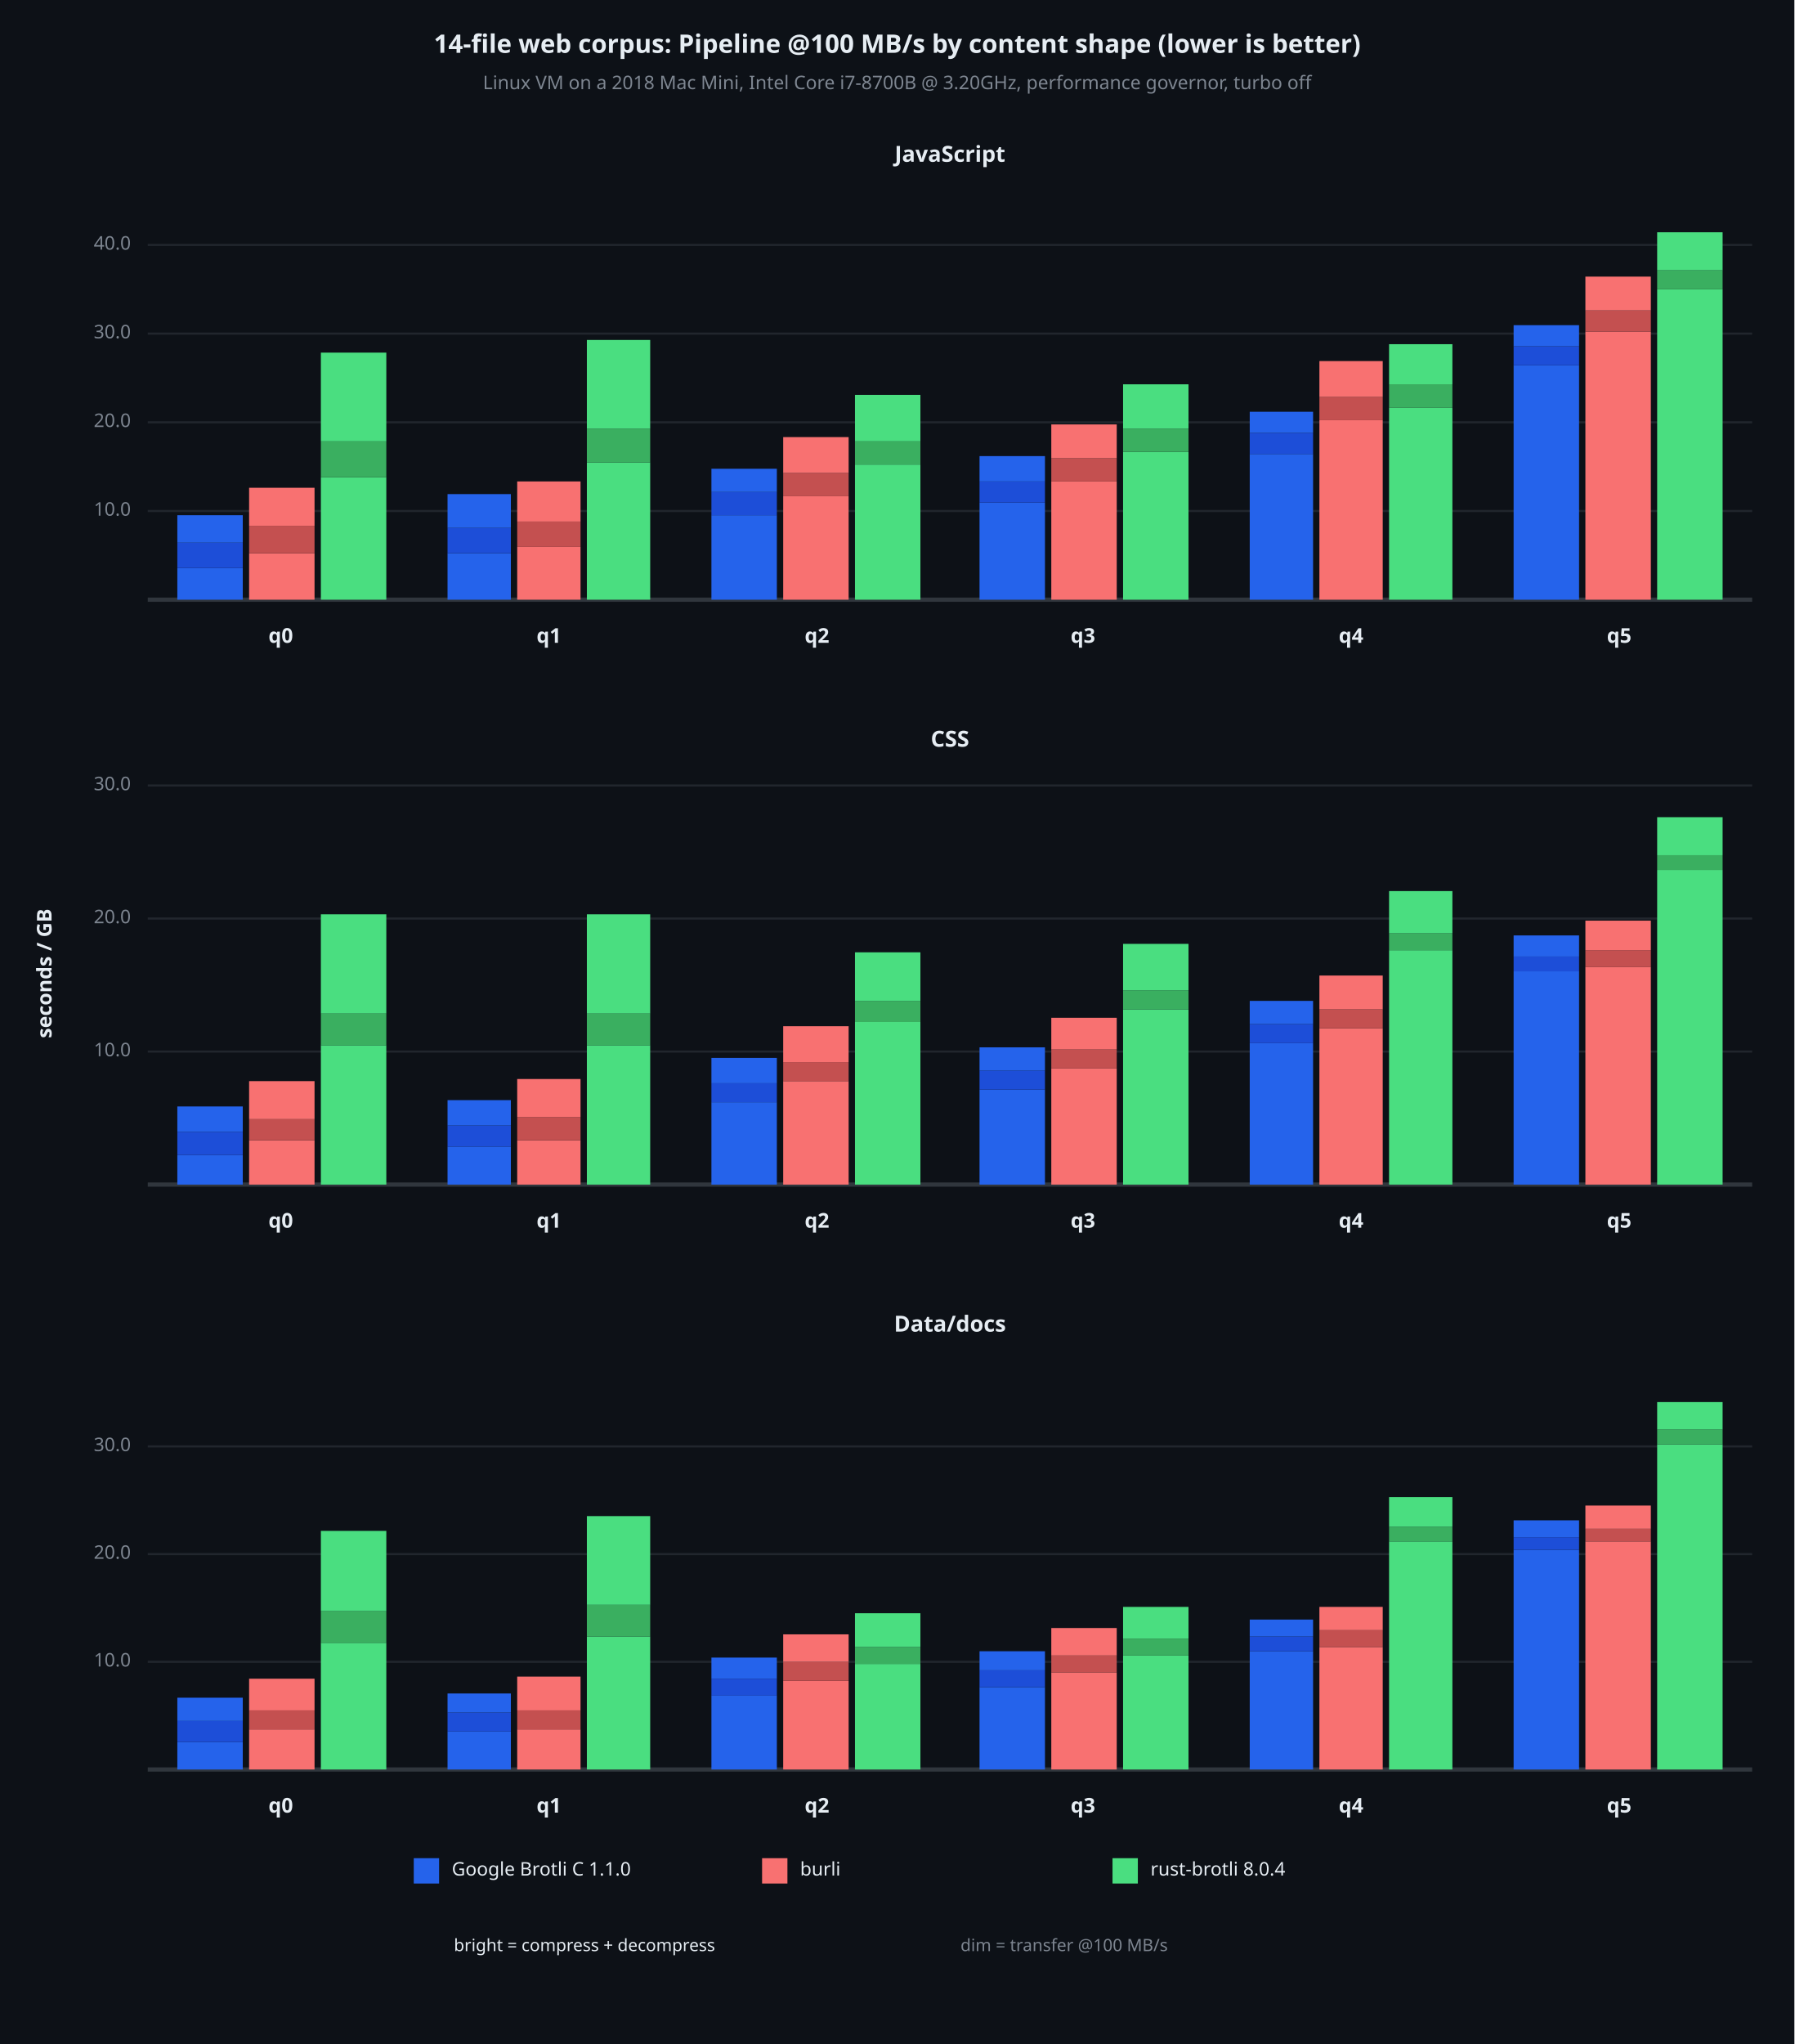
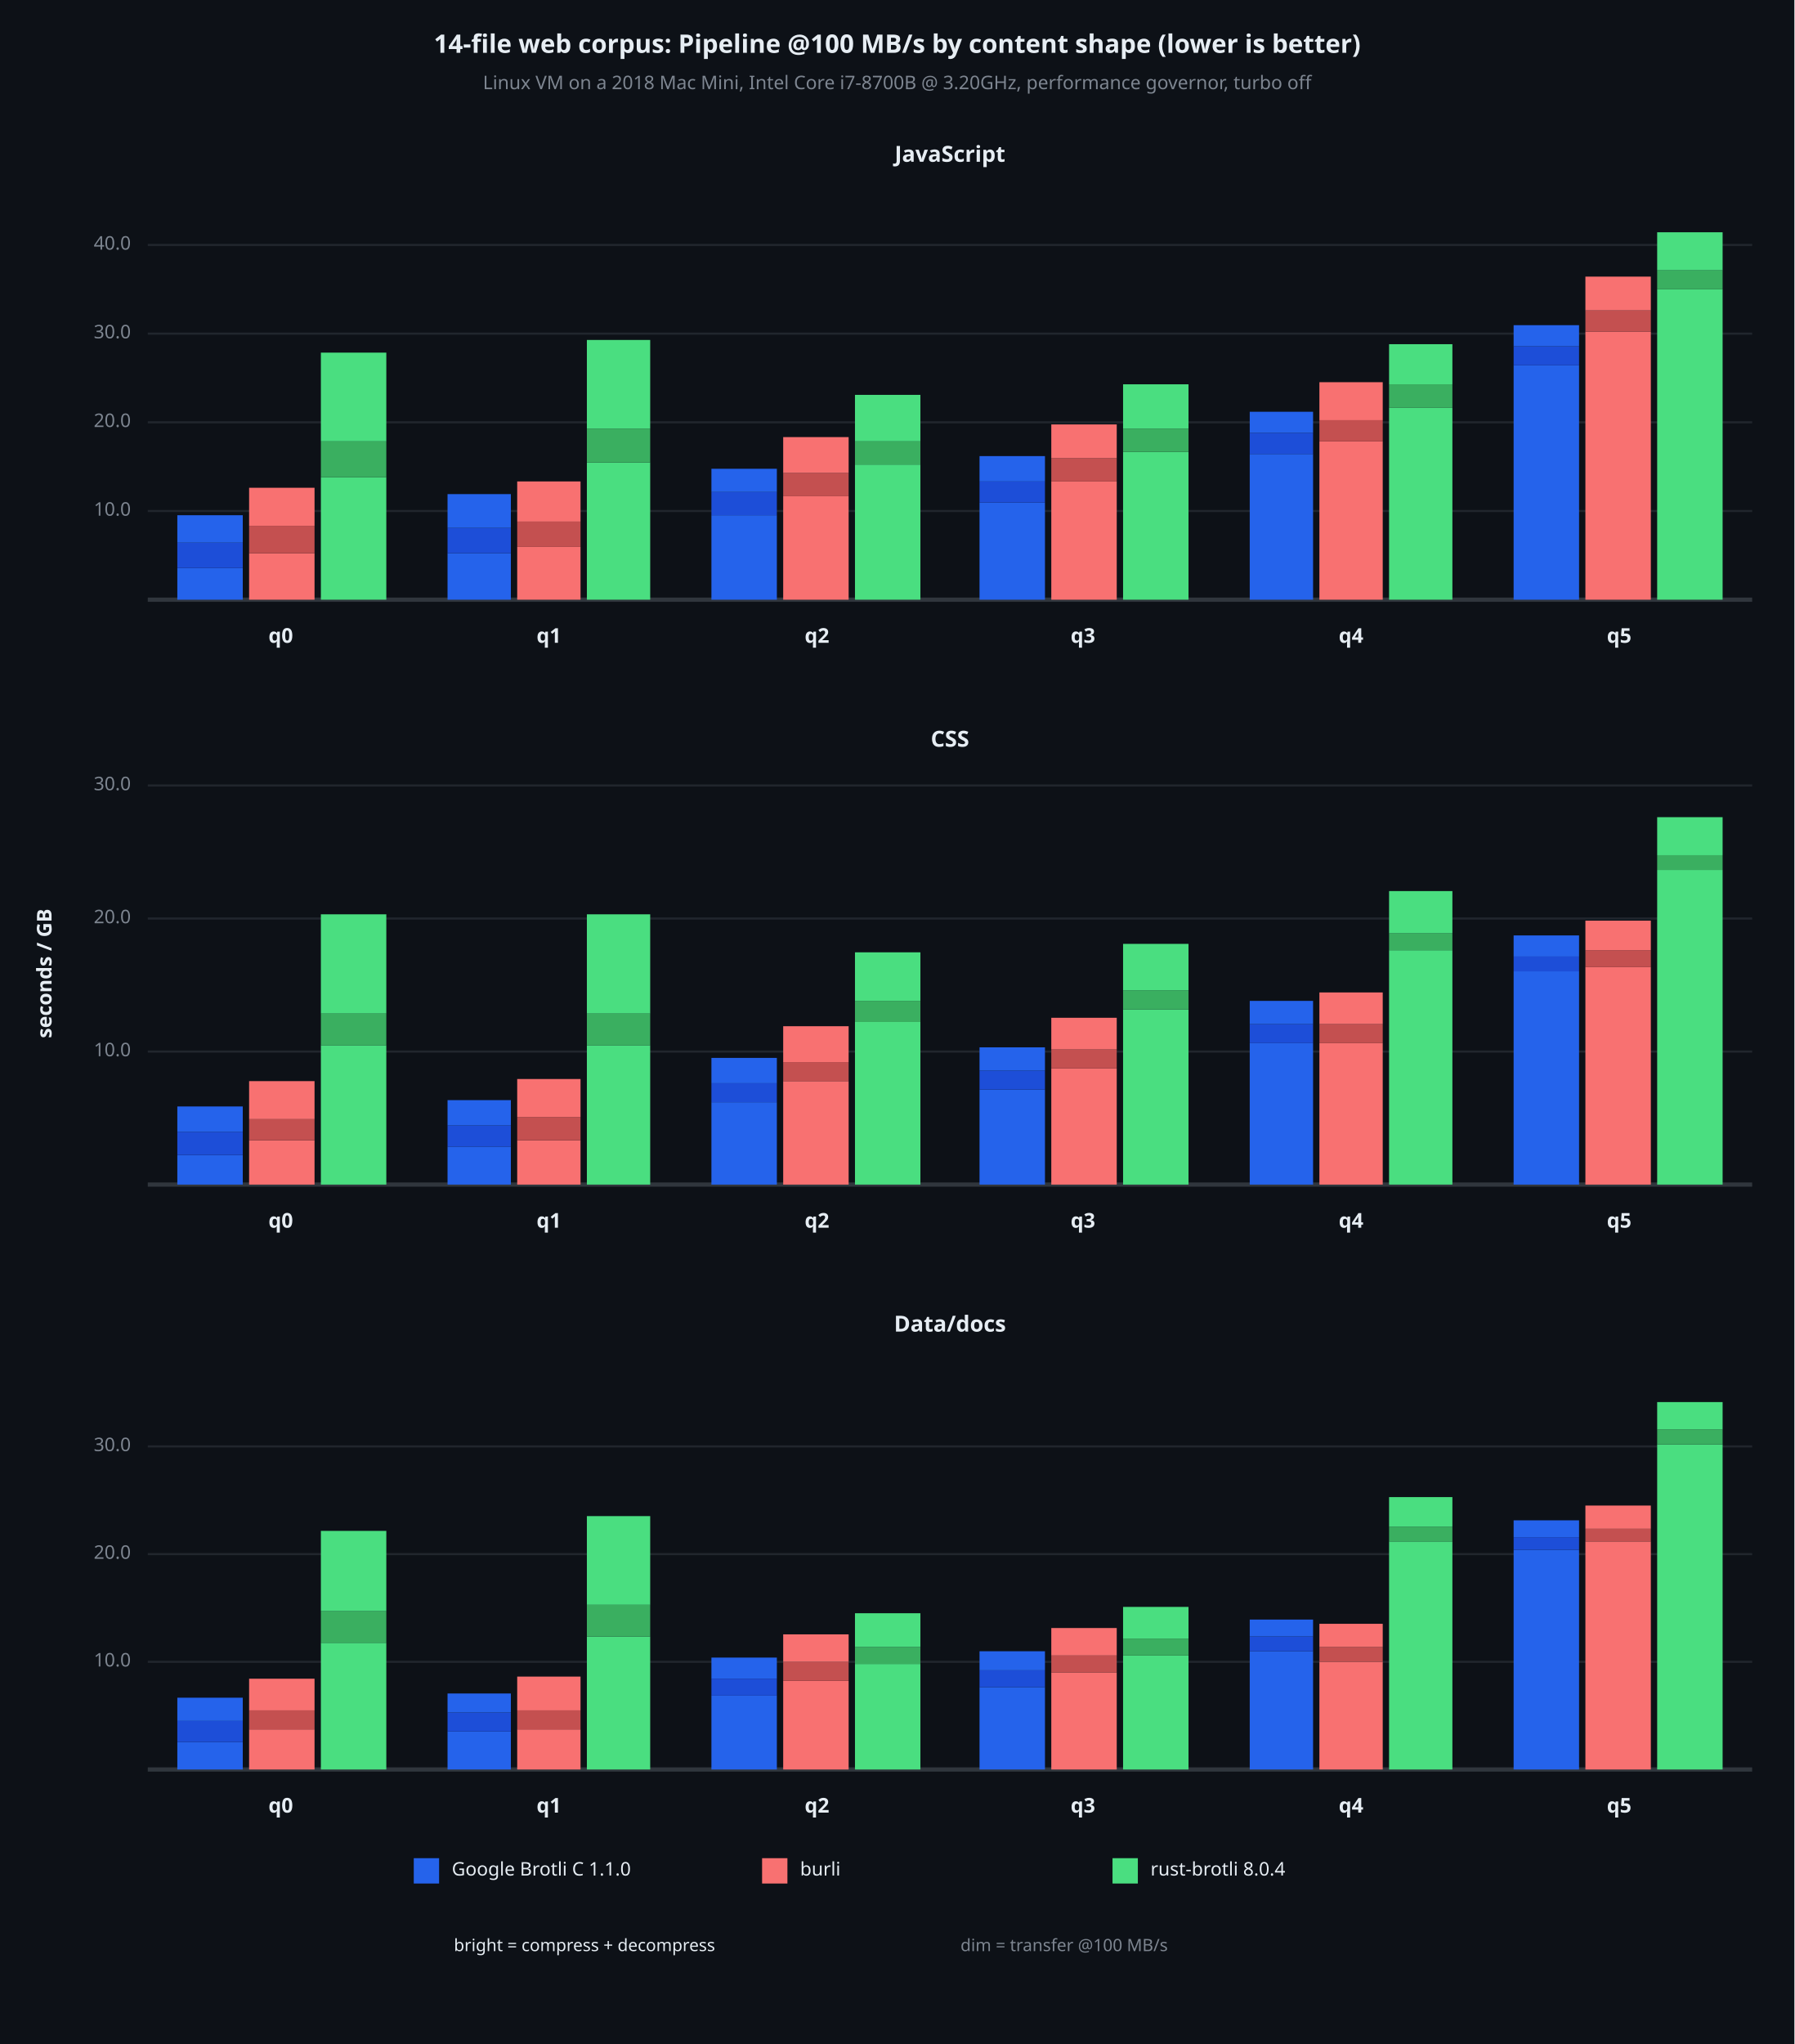
<svg xmlns="http://www.w3.org/2000/svg" viewBox="0 0 850 968" font-family="system-ui, -apple-system, sans-serif">
  <rect x="0" y="0" width="850" height="968" opacity="1" fill="#0D1117" stroke="none" />
  <text x="425" y="22" dy="0.5ex" text-anchor="middle" font-family="sans-serif" font-size="12.097" opacity="1" fill="#E6EDF3" font-weight="bold">
14-file web corpus: Pipeline @100 MB/s by content shape (lower is better)
</text>
  <text x="425" y="40" dy="0.5ex" text-anchor="middle" font-family="sans-serif" font-size="8.871" opacity="1" fill="#7D8590">
Linux VM on a 2018 Mac Mini, Intel Core i7-8700B @ 3.20GHz, performance governor, turbo off
</text>
  <text x="22" y="461" dy="0.5ex" text-anchor="middle" font-family="sans-serif" font-size="9.677" opacity="1" fill="#E6EDF3" font-weight="bold" transform="rotate(270, 22, 461)">
seconds / GB
</text>
  <text x="450" y="74" dy="0.5ex" text-anchor="middle" font-family="sans-serif" font-size="10.484" opacity="1" fill="#E6EDF3" font-weight="bold">
JavaScript
</text>
  <polyline fill="none" opacity="1" stroke="#21262D" stroke-width="1" points="70,242 830,242 " />
  <text x="62" y="242" dy="0.5ex" text-anchor="end" font-family="sans-serif" font-size="8.871" opacity="1" fill="#7D8590">
10.0
</text>
  <polyline fill="none" opacity="1" stroke="#21262D" stroke-width="1" points="70,200 830,200 " />
  <text x="62" y="200" dy="0.5ex" text-anchor="end" font-family="sans-serif" font-size="8.871" opacity="1" fill="#7D8590">
20.0
</text>
  <polyline fill="none" opacity="1" stroke="#21262D" stroke-width="1" points="70,158 830,158 " />
  <text x="62" y="158" dy="0.5ex" text-anchor="end" font-family="sans-serif" font-size="8.871" opacity="1" fill="#7D8590">
30.0
</text>
  <polyline fill="none" opacity="1" stroke="#21262D" stroke-width="1" points="70,116 830,116 " />
  <text x="62" y="116" dy="0.5ex" text-anchor="end" font-family="sans-serif" font-size="8.871" opacity="1" fill="#7D8590">
40.0
</text>
  <polyline fill="none" opacity="1" stroke="#30363D" stroke-width="2" points="70,284 830,284 " />
  <rect x="84" y="269" width="31" height="15" opacity="1" fill="#2563EB" stroke="none" />
  <rect x="84" y="257" width="31" height="12" opacity="1" fill="#1D4ED8" stroke="none" />
  <rect x="84" y="244" width="31" height="13" opacity="1" fill="#2563EB" stroke="none" />
  <rect x="118" y="262" width="31" height="22" opacity="1" fill="#F87171" stroke="none" />
  <rect x="118" y="249" width="31" height="13" opacity="1" fill="#C45050" stroke="none" />
  <rect x="118" y="231" width="31" height="18" opacity="1" fill="#F87171" stroke="none" />
  <rect x="152" y="226" width="31" height="58" opacity="1" fill="#4ADE80" stroke="none" />
  <rect x="152" y="209" width="31" height="17" opacity="1" fill="#3AAF60" stroke="none" />
  <rect x="152" y="167" width="31" height="42" opacity="1" fill="#4ADE80" stroke="none" />
  <text x="133" y="302" dy="0.5ex" text-anchor="middle" font-family="sans-serif" font-size="9.677" opacity="1" fill="#E6EDF3" font-weight="bold">
q0
</text>
  <rect x="212" y="262" width="30" height="22" opacity="1" fill="#2563EB" stroke="none" />
  <rect x="212" y="250" width="30" height="12" opacity="1" fill="#1D4ED8" stroke="none" />
  <rect x="212" y="234" width="30" height="16" opacity="1" fill="#2563EB" stroke="none" />
  <rect x="245" y="259" width="30" height="25" opacity="1" fill="#F87171" stroke="none" />
  <rect x="245" y="247" width="30" height="12" opacity="1" fill="#C45050" stroke="none" />
  <rect x="245" y="228" width="30" height="19" opacity="1" fill="#F87171" stroke="none" />
  <rect x="278" y="219" width="30" height="65" opacity="1" fill="#4ADE80" stroke="none" />
  <rect x="278" y="203" width="30" height="16" opacity="1" fill="#3AAF60" stroke="none" />
  <rect x="278" y="161" width="30" height="42" opacity="1" fill="#4ADE80" stroke="none" />
  <text x="260" y="302" dy="0.5ex" text-anchor="middle" font-family="sans-serif" font-size="9.677" opacity="1" fill="#E6EDF3" font-weight="bold">
q1
</text>
  <rect x="337" y="244" width="31" height="40" opacity="1" fill="#2563EB" stroke="none" />
  <rect x="337" y="233" width="31" height="11" opacity="1" fill="#1D4ED8" stroke="none" />
  <rect x="337" y="222" width="31" height="11" opacity="1" fill="#2563EB" stroke="none" />
  <rect x="371" y="235" width="31" height="49" opacity="1" fill="#F87171" stroke="none" />
  <rect x="371" y="224" width="31" height="11" opacity="1" fill="#C45050" stroke="none" />
  <rect x="371" y="207" width="31" height="17" opacity="1" fill="#F87171" stroke="none" />
  <rect x="405" y="220" width="31" height="64" opacity="1" fill="#4ADE80" stroke="none" />
  <rect x="405" y="209" width="31" height="11" opacity="1" fill="#3AAF60" stroke="none" />
  <rect x="405" y="187" width="31" height="22" opacity="1" fill="#4ADE80" stroke="none" />
  <text x="387" y="302" dy="0.5ex" text-anchor="middle" font-family="sans-serif" font-size="9.677" opacity="1" fill="#E6EDF3" font-weight="bold">
q2
</text>
  <rect x="464" y="238" width="31" height="46" opacity="1" fill="#2563EB" stroke="none" />
  <rect x="464" y="228" width="31" height="10" opacity="1" fill="#1D4ED8" stroke="none" />
  <rect x="464" y="216" width="31" height="12" opacity="1" fill="#2563EB" stroke="none" />
  <rect x="498" y="228" width="31" height="56" opacity="1" fill="#F87171" stroke="none" />
  <rect x="498" y="217" width="31" height="11" opacity="1" fill="#C45050" stroke="none" />
  <rect x="498" y="201" width="31" height="16" opacity="1" fill="#F87171" stroke="none" />
  <rect x="532" y="214" width="31" height="70" opacity="1" fill="#4ADE80" stroke="none" />
  <rect x="532" y="203" width="31" height="11" opacity="1" fill="#3AAF60" stroke="none" />
  <rect x="532" y="182" width="31" height="21" opacity="1" fill="#4ADE80" stroke="none" />
  <text x="513" y="302" dy="0.5ex" text-anchor="middle" font-family="sans-serif" font-size="9.677" opacity="1" fill="#E6EDF3" font-weight="bold">
q3
</text>
  <rect x="592" y="215" width="30" height="69" opacity="1" fill="#2563EB" stroke="none" />
  <rect x="592" y="205" width="30" height="10" opacity="1" fill="#1D4ED8" stroke="none" />
  <rect x="592" y="195" width="30" height="10" opacity="1" fill="#2563EB" stroke="none" />
-   <rect x="625" y="199" width="30" height="85" opacity="1" fill="#F87171" stroke="none" />
-   <rect x="625" y="188" width="30" height="11" opacity="1" fill="#C45050" stroke="none" />
-   <rect x="625" y="171" width="30" height="17" opacity="1" fill="#F87171" stroke="none" />
+   <rect x="625" y="209" width="30" height="75" opacity="1" fill="#F87171" stroke="none" />
+   <rect x="625" y="199" width="30" height="10" opacity="1" fill="#C45050" stroke="none" />
+   <rect x="625" y="181" width="30" height="18" opacity="1" fill="#F87171" stroke="none" />
  <rect x="658" y="193" width="30" height="91" opacity="1" fill="#4ADE80" stroke="none" />
  <rect x="658" y="182" width="30" height="11" opacity="1" fill="#3AAF60" stroke="none" />
  <rect x="658" y="163" width="30" height="19" opacity="1" fill="#4ADE80" stroke="none" />
  <text x="640" y="302" dy="0.5ex" text-anchor="middle" font-family="sans-serif" font-size="9.677" opacity="1" fill="#E6EDF3" font-weight="bold">
q4
</text>
  <rect x="717" y="173" width="31" height="111" opacity="1" fill="#2563EB" stroke="none" />
  <rect x="717" y="164" width="31" height="9" opacity="1" fill="#1D4ED8" stroke="none" />
  <rect x="717" y="154" width="31" height="10" opacity="1" fill="#2563EB" stroke="none" />
  <rect x="751" y="157" width="31" height="127" opacity="1" fill="#F87171" stroke="none" />
  <rect x="751" y="147" width="31" height="10" opacity="1" fill="#C45050" stroke="none" />
  <rect x="751" y="131" width="31" height="16" opacity="1" fill="#F87171" stroke="none" />
  <rect x="785" y="137" width="31" height="147" opacity="1" fill="#4ADE80" stroke="none" />
  <rect x="785" y="128" width="31" height="9" opacity="1" fill="#3AAF60" stroke="none" />
  <rect x="785" y="110" width="31" height="18" opacity="1" fill="#4ADE80" stroke="none" />
  <text x="767" y="302" dy="0.5ex" text-anchor="middle" font-family="sans-serif" font-size="9.677" opacity="1" fill="#E6EDF3" font-weight="bold">
q5
</text>
  <text x="450" y="351" dy="0.5ex" text-anchor="middle" font-family="sans-serif" font-size="10.484" opacity="1" fill="#E6EDF3" font-weight="bold">
CSS
</text>
  <polyline fill="none" opacity="1" stroke="#21262D" stroke-width="1" points="70,498 830,498 " />
  <text x="62" y="498" dy="0.5ex" text-anchor="end" font-family="sans-serif" font-size="8.871" opacity="1" fill="#7D8590">
10.0
</text>
  <polyline fill="none" opacity="1" stroke="#21262D" stroke-width="1" points="70,435 830,435 " />
  <text x="62" y="435" dy="0.5ex" text-anchor="end" font-family="sans-serif" font-size="8.871" opacity="1" fill="#7D8590">
20.0
</text>
  <polyline fill="none" opacity="1" stroke="#21262D" stroke-width="1" points="70,372 830,372 " />
  <text x="62" y="372" dy="0.5ex" text-anchor="end" font-family="sans-serif" font-size="8.871" opacity="1" fill="#7D8590">
30.0
</text>
  <polyline fill="none" opacity="1" stroke="#30363D" stroke-width="2" points="70,561 830,561 " />
  <rect x="84" y="547" width="31" height="14" opacity="1" fill="#2563EB" stroke="none" />
  <rect x="84" y="536" width="31" height="11" opacity="1" fill="#1D4ED8" stroke="none" />
  <rect x="84" y="524" width="31" height="12" opacity="1" fill="#2563EB" stroke="none" />
  <rect x="118" y="540" width="31" height="21" opacity="1" fill="#F87171" stroke="none" />
  <rect x="118" y="530" width="31" height="10" opacity="1" fill="#C45050" stroke="none" />
  <rect x="118" y="512" width="31" height="18" opacity="1" fill="#F87171" stroke="none" />
  <rect x="152" y="495" width="31" height="66" opacity="1" fill="#4ADE80" stroke="none" />
  <rect x="152" y="480" width="31" height="15" opacity="1" fill="#3AAF60" stroke="none" />
  <rect x="152" y="433" width="31" height="47" opacity="1" fill="#4ADE80" stroke="none" />
  <text x="133" y="579" dy="0.5ex" text-anchor="middle" font-family="sans-serif" font-size="9.677" opacity="1" fill="#E6EDF3" font-weight="bold">
q0
</text>
  <rect x="212" y="543" width="30" height="18" opacity="1" fill="#2563EB" stroke="none" />
  <rect x="212" y="533" width="30" height="10" opacity="1" fill="#1D4ED8" stroke="none" />
  <rect x="212" y="521" width="30" height="12" opacity="1" fill="#2563EB" stroke="none" />
  <rect x="245" y="540" width="30" height="21" opacity="1" fill="#F87171" stroke="none" />
  <rect x="245" y="529" width="30" height="11" opacity="1" fill="#C45050" stroke="none" />
  <rect x="245" y="511" width="30" height="18" opacity="1" fill="#F87171" stroke="none" />
  <rect x="278" y="495" width="30" height="66" opacity="1" fill="#4ADE80" stroke="none" />
  <rect x="278" y="480" width="30" height="15" opacity="1" fill="#3AAF60" stroke="none" />
  <rect x="278" y="433" width="30" height="47" opacity="1" fill="#4ADE80" stroke="none" />
  <text x="260" y="579" dy="0.5ex" text-anchor="middle" font-family="sans-serif" font-size="9.677" opacity="1" fill="#E6EDF3" font-weight="bold">
q1
</text>
  <rect x="337" y="522" width="31" height="39" opacity="1" fill="#2563EB" stroke="none" />
  <rect x="337" y="513" width="31" height="9" opacity="1" fill="#1D4ED8" stroke="none" />
  <rect x="337" y="501" width="31" height="12" opacity="1" fill="#2563EB" stroke="none" />
  <rect x="371" y="512" width="31" height="49" opacity="1" fill="#F87171" stroke="none" />
  <rect x="371" y="503" width="31" height="9" opacity="1" fill="#C45050" stroke="none" />
  <rect x="371" y="486" width="31" height="17" opacity="1" fill="#F87171" stroke="none" />
  <rect x="405" y="484" width="31" height="77" opacity="1" fill="#4ADE80" stroke="none" />
  <rect x="405" y="474" width="31" height="10" opacity="1" fill="#3AAF60" stroke="none" />
  <rect x="405" y="451" width="31" height="23" opacity="1" fill="#4ADE80" stroke="none" />
  <text x="387" y="579" dy="0.5ex" text-anchor="middle" font-family="sans-serif" font-size="9.677" opacity="1" fill="#E6EDF3" font-weight="bold">
q2
</text>
  <rect x="464" y="516" width="31" height="45" opacity="1" fill="#2563EB" stroke="none" />
  <rect x="464" y="507" width="31" height="9" opacity="1" fill="#1D4ED8" stroke="none" />
  <rect x="464" y="496" width="31" height="11" opacity="1" fill="#2563EB" stroke="none" />
  <rect x="498" y="506" width="31" height="55" opacity="1" fill="#F87171" stroke="none" />
  <rect x="498" y="497" width="31" height="9" opacity="1" fill="#C45050" stroke="none" />
  <rect x="498" y="482" width="31" height="15" opacity="1" fill="#F87171" stroke="none" />
  <rect x="532" y="478" width="31" height="83" opacity="1" fill="#4ADE80" stroke="none" />
  <rect x="532" y="469" width="31" height="9" opacity="1" fill="#3AAF60" stroke="none" />
  <rect x="532" y="447" width="31" height="22" opacity="1" fill="#4ADE80" stroke="none" />
  <text x="513" y="579" dy="0.5ex" text-anchor="middle" font-family="sans-serif" font-size="9.677" opacity="1" fill="#E6EDF3" font-weight="bold">
q3
</text>
  <rect x="592" y="494" width="30" height="67" opacity="1" fill="#2563EB" stroke="none" />
  <rect x="592" y="485" width="30" height="9" opacity="1" fill="#1D4ED8" stroke="none" />
  <rect x="592" y="474" width="30" height="11" opacity="1" fill="#2563EB" stroke="none" />
-   <rect x="625" y="487" width="30" height="74" opacity="1" fill="#F87171" stroke="none" />
-   <rect x="625" y="478" width="30" height="9" opacity="1" fill="#C45050" stroke="none" />
-   <rect x="625" y="462" width="30" height="16" opacity="1" fill="#F87171" stroke="none" />
+   <rect x="625" y="494" width="30" height="67" opacity="1" fill="#F87171" stroke="none" />
+   <rect x="625" y="485" width="30" height="9" opacity="1" fill="#C45050" stroke="none" />
+   <rect x="625" y="470" width="30" height="15" opacity="1" fill="#F87171" stroke="none" />
  <rect x="658" y="450" width="30" height="111" opacity="1" fill="#4ADE80" stroke="none" />
  <rect x="658" y="442" width="30" height="8" opacity="1" fill="#3AAF60" stroke="none" />
  <rect x="658" y="422" width="30" height="20" opacity="1" fill="#4ADE80" stroke="none" />
  <text x="640" y="579" dy="0.5ex" text-anchor="middle" font-family="sans-serif" font-size="9.677" opacity="1" fill="#E6EDF3" font-weight="bold">
q4
</text>
  <rect x="717" y="460" width="31" height="101" opacity="1" fill="#2563EB" stroke="none" />
  <rect x="717" y="453" width="31" height="7" opacity="1" fill="#1D4ED8" stroke="none" />
  <rect x="717" y="443" width="31" height="10" opacity="1" fill="#2563EB" stroke="none" />
  <rect x="751" y="458" width="31" height="103" opacity="1" fill="#F87171" stroke="none" />
  <rect x="751" y="450" width="31" height="8" opacity="1" fill="#C45050" stroke="none" />
  <rect x="751" y="436" width="31" height="14" opacity="1" fill="#F87171" stroke="none" />
  <rect x="785" y="412" width="31" height="149" opacity="1" fill="#4ADE80" stroke="none" />
  <rect x="785" y="405" width="31" height="7" opacity="1" fill="#3AAF60" stroke="none" />
  <rect x="785" y="387" width="31" height="18" opacity="1" fill="#4ADE80" stroke="none" />
  <text x="767" y="579" dy="0.5ex" text-anchor="middle" font-family="sans-serif" font-size="9.677" opacity="1" fill="#E6EDF3" font-weight="bold">
q5
</text>
  <text x="450" y="628" dy="0.5ex" text-anchor="middle" font-family="sans-serif" font-size="10.484" opacity="1" fill="#E6EDF3" font-weight="bold">
Data/docs
</text>
  <polyline fill="none" opacity="1" stroke="#21262D" stroke-width="1" points="70,787 830,787 " />
  <text x="62" y="787" dy="0.5ex" text-anchor="end" font-family="sans-serif" font-size="8.871" opacity="1" fill="#7D8590">
10.0
</text>
  <polyline fill="none" opacity="1" stroke="#21262D" stroke-width="1" points="70,736 830,736 " />
  <text x="62" y="736" dy="0.5ex" text-anchor="end" font-family="sans-serif" font-size="8.871" opacity="1" fill="#7D8590">
20.0
</text>
  <polyline fill="none" opacity="1" stroke="#21262D" stroke-width="1" points="70,685 830,685 " />
  <text x="62" y="685" dy="0.5ex" text-anchor="end" font-family="sans-serif" font-size="8.871" opacity="1" fill="#7D8590">
30.0
</text>
  <polyline fill="none" opacity="1" stroke="#30363D" stroke-width="2" points="70,838 830,838 " />
  <rect x="84" y="825" width="31" height="13" opacity="1" fill="#2563EB" stroke="none" />
  <rect x="84" y="815" width="31" height="10" opacity="1" fill="#1D4ED8" stroke="none" />
  <rect x="84" y="804" width="31" height="11" opacity="1" fill="#2563EB" stroke="none" />
  <rect x="118" y="819" width="31" height="19" opacity="1" fill="#F87171" stroke="none" />
  <rect x="118" y="810" width="31" height="9" opacity="1" fill="#C45050" stroke="none" />
  <rect x="118" y="795" width="31" height="15" opacity="1" fill="#F87171" stroke="none" />
  <rect x="152" y="778" width="31" height="60" opacity="1" fill="#4ADE80" stroke="none" />
  <rect x="152" y="763" width="31" height="15" opacity="1" fill="#3AAF60" stroke="none" />
  <rect x="152" y="725" width="31" height="38" opacity="1" fill="#4ADE80" stroke="none" />
  <text x="133" y="856" dy="0.5ex" text-anchor="middle" font-family="sans-serif" font-size="9.677" opacity="1" fill="#E6EDF3" font-weight="bold">
q0
</text>
  <rect x="212" y="820" width="30" height="18" opacity="1" fill="#2563EB" stroke="none" />
  <rect x="212" y="811" width="30" height="9" opacity="1" fill="#1D4ED8" stroke="none" />
  <rect x="212" y="802" width="30" height="9" opacity="1" fill="#2563EB" stroke="none" />
  <rect x="245" y="819" width="30" height="19" opacity="1" fill="#F87171" stroke="none" />
  <rect x="245" y="810" width="30" height="9" opacity="1" fill="#C45050" stroke="none" />
  <rect x="245" y="794" width="30" height="16" opacity="1" fill="#F87171" stroke="none" />
  <rect x="278" y="775" width="30" height="63" opacity="1" fill="#4ADE80" stroke="none" />
  <rect x="278" y="760" width="30" height="15" opacity="1" fill="#3AAF60" stroke="none" />
  <rect x="278" y="718" width="30" height="42" opacity="1" fill="#4ADE80" stroke="none" />
  <text x="260" y="856" dy="0.5ex" text-anchor="middle" font-family="sans-serif" font-size="9.677" opacity="1" fill="#E6EDF3" font-weight="bold">
q1
</text>
  <rect x="337" y="803" width="31" height="35" opacity="1" fill="#2563EB" stroke="none" />
  <rect x="337" y="795" width="31" height="8" opacity="1" fill="#1D4ED8" stroke="none" />
  <rect x="337" y="785" width="31" height="10" opacity="1" fill="#2563EB" stroke="none" />
  <rect x="371" y="796" width="31" height="42" opacity="1" fill="#F87171" stroke="none" />
  <rect x="371" y="787" width="31" height="9" opacity="1" fill="#C45050" stroke="none" />
  <rect x="371" y="774" width="31" height="13" opacity="1" fill="#F87171" stroke="none" />
  <rect x="405" y="788" width="31" height="50" opacity="1" fill="#4ADE80" stroke="none" />
  <rect x="405" y="780" width="31" height="8" opacity="1" fill="#3AAF60" stroke="none" />
  <rect x="405" y="764" width="31" height="16" opacity="1" fill="#4ADE80" stroke="none" />
  <text x="387" y="856" dy="0.5ex" text-anchor="middle" font-family="sans-serif" font-size="9.677" opacity="1" fill="#E6EDF3" font-weight="bold">
q2
</text>
  <rect x="464" y="799" width="31" height="39" opacity="1" fill="#2563EB" stroke="none" />
  <rect x="464" y="791" width="31" height="8" opacity="1" fill="#1D4ED8" stroke="none" />
  <rect x="464" y="782" width="31" height="9" opacity="1" fill="#2563EB" stroke="none" />
  <rect x="498" y="792" width="31" height="46" opacity="1" fill="#F87171" stroke="none" />
  <rect x="498" y="784" width="31" height="8" opacity="1" fill="#C45050" stroke="none" />
  <rect x="498" y="771" width="31" height="13" opacity="1" fill="#F87171" stroke="none" />
  <rect x="532" y="784" width="31" height="54" opacity="1" fill="#4ADE80" stroke="none" />
  <rect x="532" y="776" width="31" height="8" opacity="1" fill="#3AAF60" stroke="none" />
  <rect x="532" y="761" width="31" height="15" opacity="1" fill="#4ADE80" stroke="none" />
  <text x="513" y="856" dy="0.5ex" text-anchor="middle" font-family="sans-serif" font-size="9.677" opacity="1" fill="#E6EDF3" font-weight="bold">
q3
</text>
  <rect x="592" y="782" width="30" height="56" opacity="1" fill="#2563EB" stroke="none" />
  <rect x="592" y="775" width="30" height="7" opacity="1" fill="#1D4ED8" stroke="none" />
  <rect x="592" y="767" width="30" height="8" opacity="1" fill="#2563EB" stroke="none" />
-   <rect x="625" y="780" width="30" height="58" opacity="1" fill="#F87171" stroke="none" />
-   <rect x="625" y="772" width="30" height="8" opacity="1" fill="#C45050" stroke="none" />
-   <rect x="625" y="761" width="30" height="11" opacity="1" fill="#F87171" stroke="none" />
+   <rect x="625" y="787" width="30" height="51" opacity="1" fill="#F87171" stroke="none" />
+   <rect x="625" y="780" width="30" height="7" opacity="1" fill="#C45050" stroke="none" />
+   <rect x="625" y="769" width="30" height="11" opacity="1" fill="#F87171" stroke="none" />
  <rect x="658" y="730" width="30" height="108" opacity="1" fill="#4ADE80" stroke="none" />
  <rect x="658" y="723" width="30" height="7" opacity="1" fill="#3AAF60" stroke="none" />
  <rect x="658" y="709" width="30" height="14" opacity="1" fill="#4ADE80" stroke="none" />
  <text x="640" y="856" dy="0.5ex" text-anchor="middle" font-family="sans-serif" font-size="9.677" opacity="1" fill="#E6EDF3" font-weight="bold">
q4
</text>
  <rect x="717" y="734" width="31" height="104" opacity="1" fill="#2563EB" stroke="none" />
  <rect x="717" y="728" width="31" height="6" opacity="1" fill="#1D4ED8" stroke="none" />
  <rect x="717" y="720" width="31" height="8" opacity="1" fill="#2563EB" stroke="none" />
  <rect x="751" y="730" width="31" height="108" opacity="1" fill="#F87171" stroke="none" />
  <rect x="751" y="724" width="31" height="6" opacity="1" fill="#C45050" stroke="none" />
  <rect x="751" y="713" width="31" height="11" opacity="1" fill="#F87171" stroke="none" />
  <rect x="785" y="684" width="31" height="154" opacity="1" fill="#4ADE80" stroke="none" />
  <rect x="785" y="677" width="31" height="7" opacity="1" fill="#3AAF60" stroke="none" />
  <rect x="785" y="664" width="31" height="13" opacity="1" fill="#4ADE80" stroke="none" />
  <text x="767" y="856" dy="0.5ex" text-anchor="middle" font-family="sans-serif" font-size="9.677" opacity="1" fill="#E6EDF3" font-weight="bold">
q5
</text>
  <rect x="196" y="880" width="12" height="12" opacity="1" fill="#2563EB" stroke="none" />
  <text x="214" y="886" dy="0.5ex" text-anchor="start" font-family="sans-serif" font-size="8.871" opacity="1" fill="#E6EDF3">
Google Brotli C 1.1.0
</text>
  <rect x="361" y="880" width="12" height="12" opacity="1" fill="#F87171" stroke="none" />
  <text x="379" y="886" dy="0.5ex" text-anchor="start" font-family="sans-serif" font-size="8.871" opacity="1" fill="#E6EDF3">
burli
</text>
  <rect x="527" y="880" width="12" height="12" opacity="1" fill="#4ADE80" stroke="none" />
  <text x="545" y="886" dy="0.5ex" text-anchor="start" font-family="sans-serif" font-size="8.871" opacity="1" fill="#E6EDF3">
rust-brotli 8.0.4
</text>
  <text x="215" y="922" dy="0.5ex" text-anchor="start" font-family="sans-serif" font-size="8.065" opacity="1" fill="#E6EDF3">
bright = compress + decompress
</text>
  <text x="455" y="922" dy="0.5ex" text-anchor="start" font-family="sans-serif" font-size="8.065" opacity="1" fill="#7D8590">
dim = transfer @100 MB/s
</text>
</svg>
